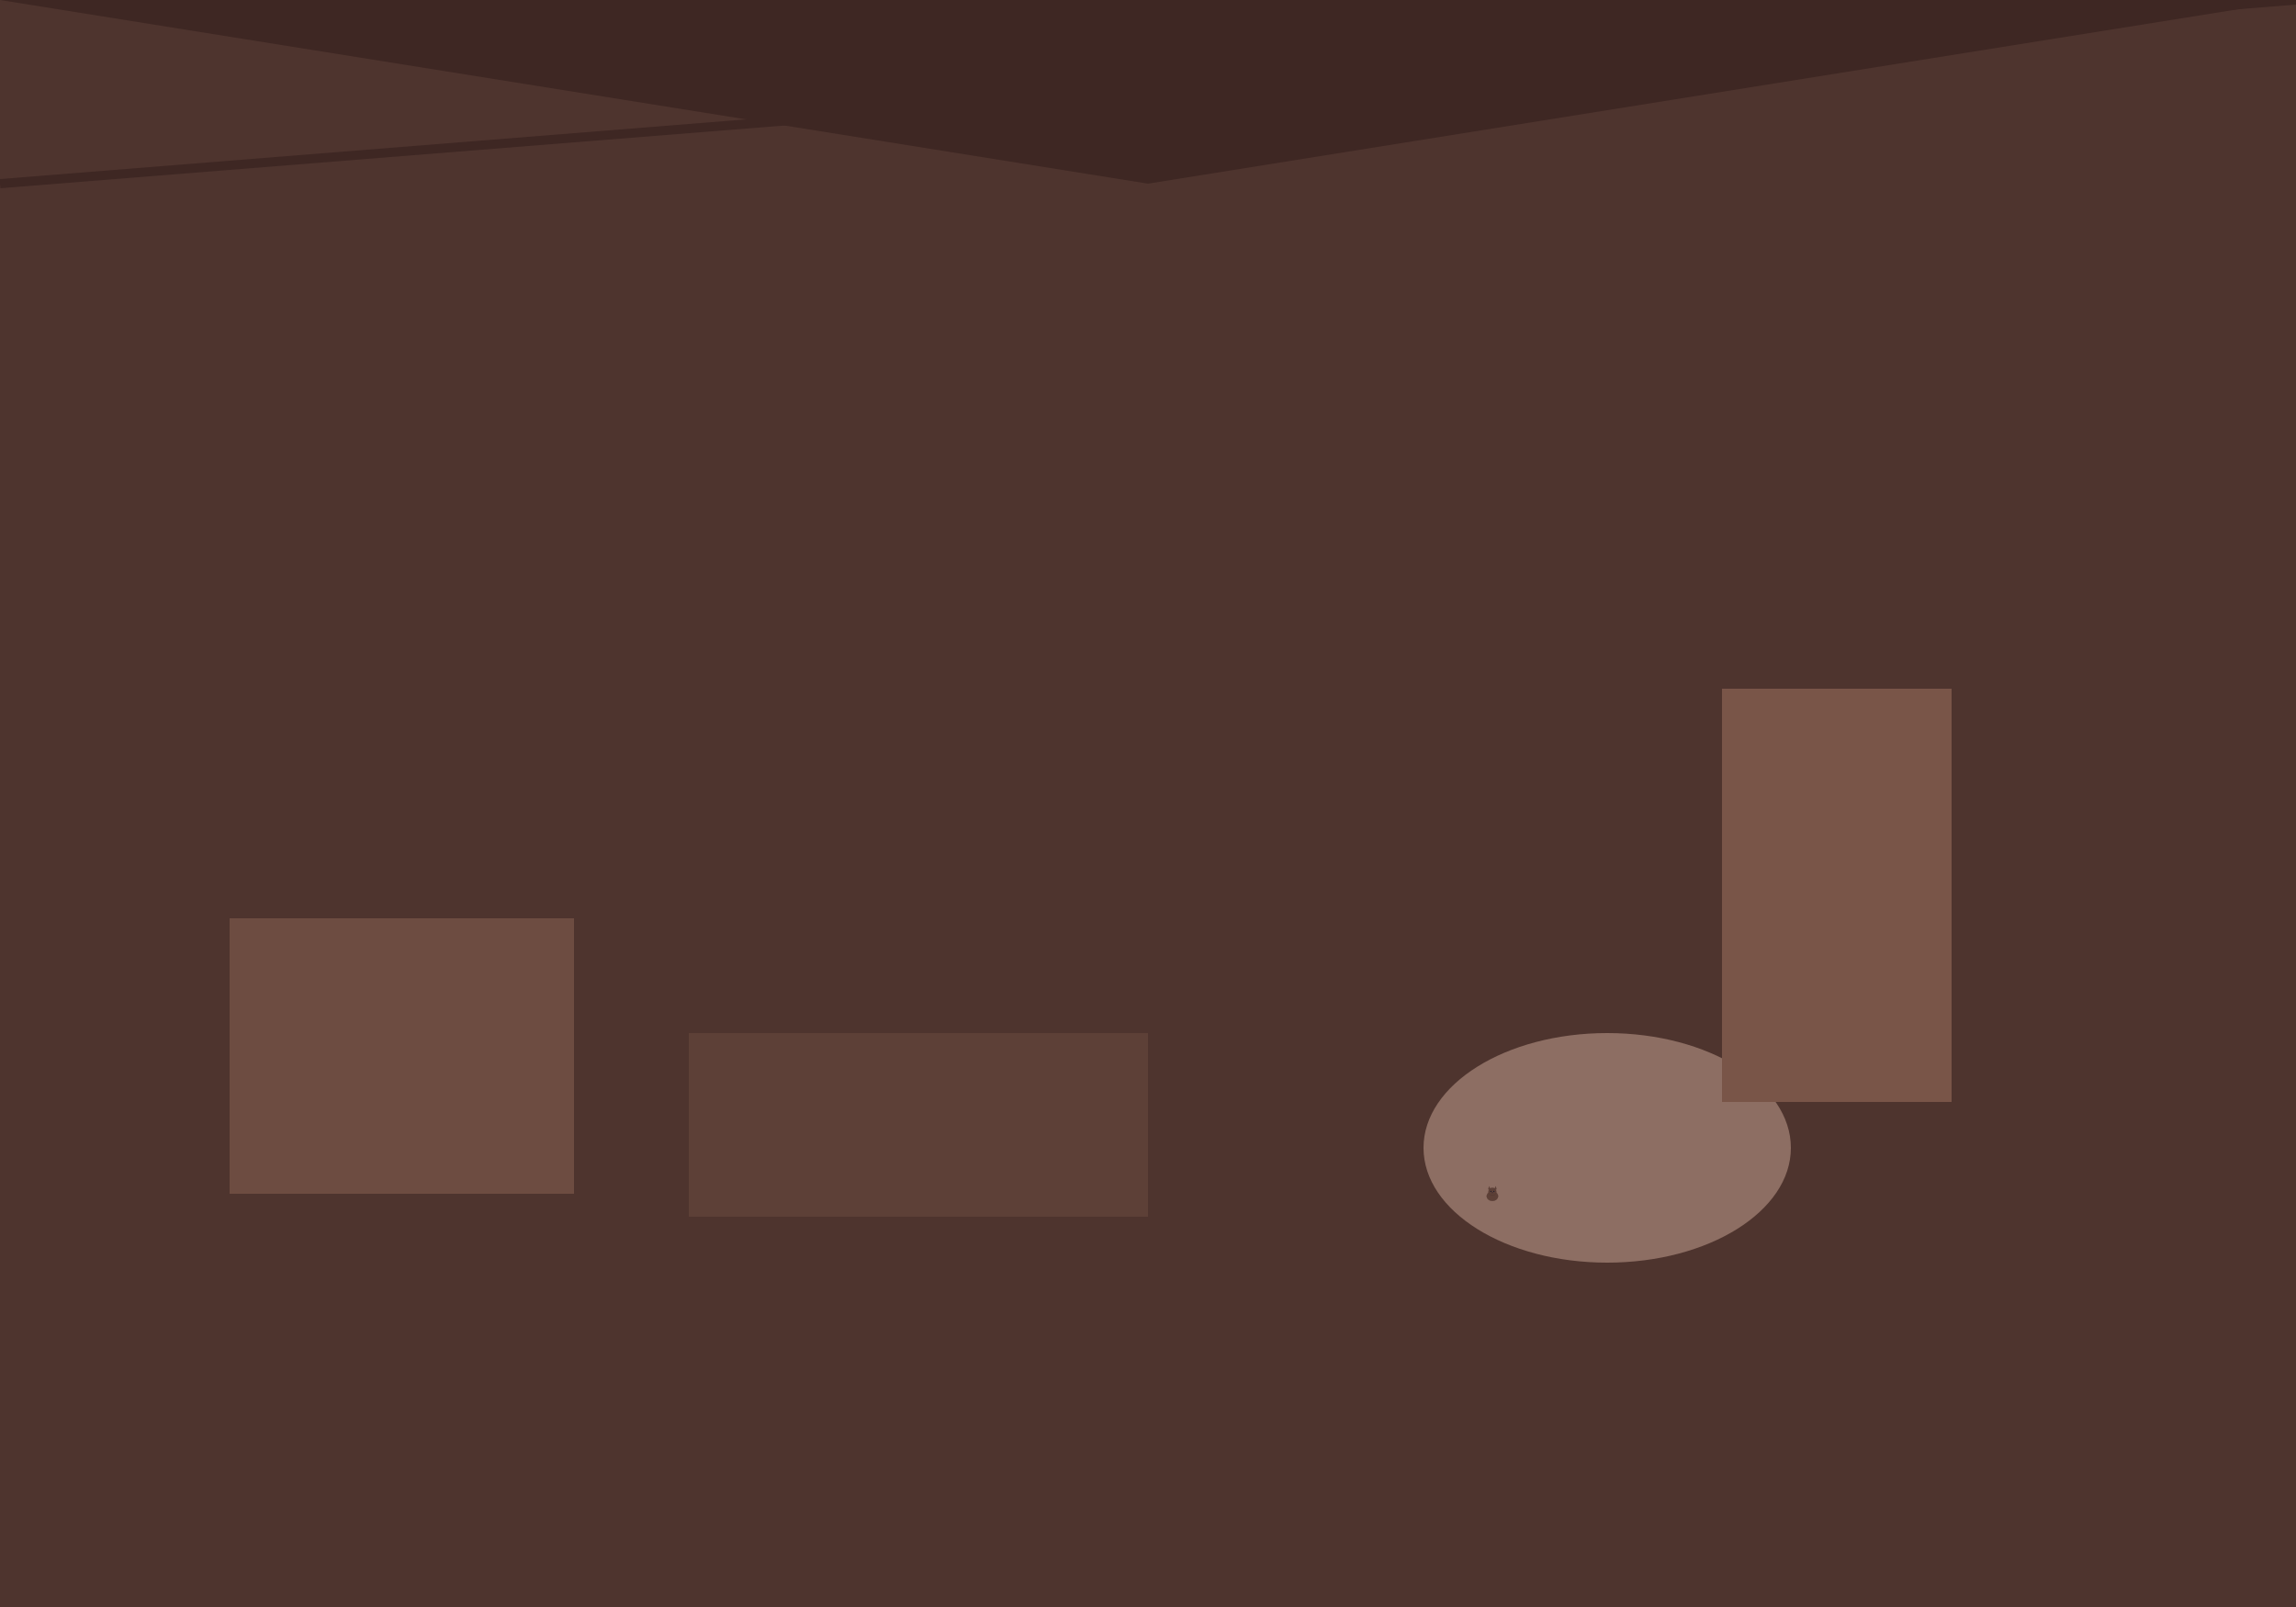
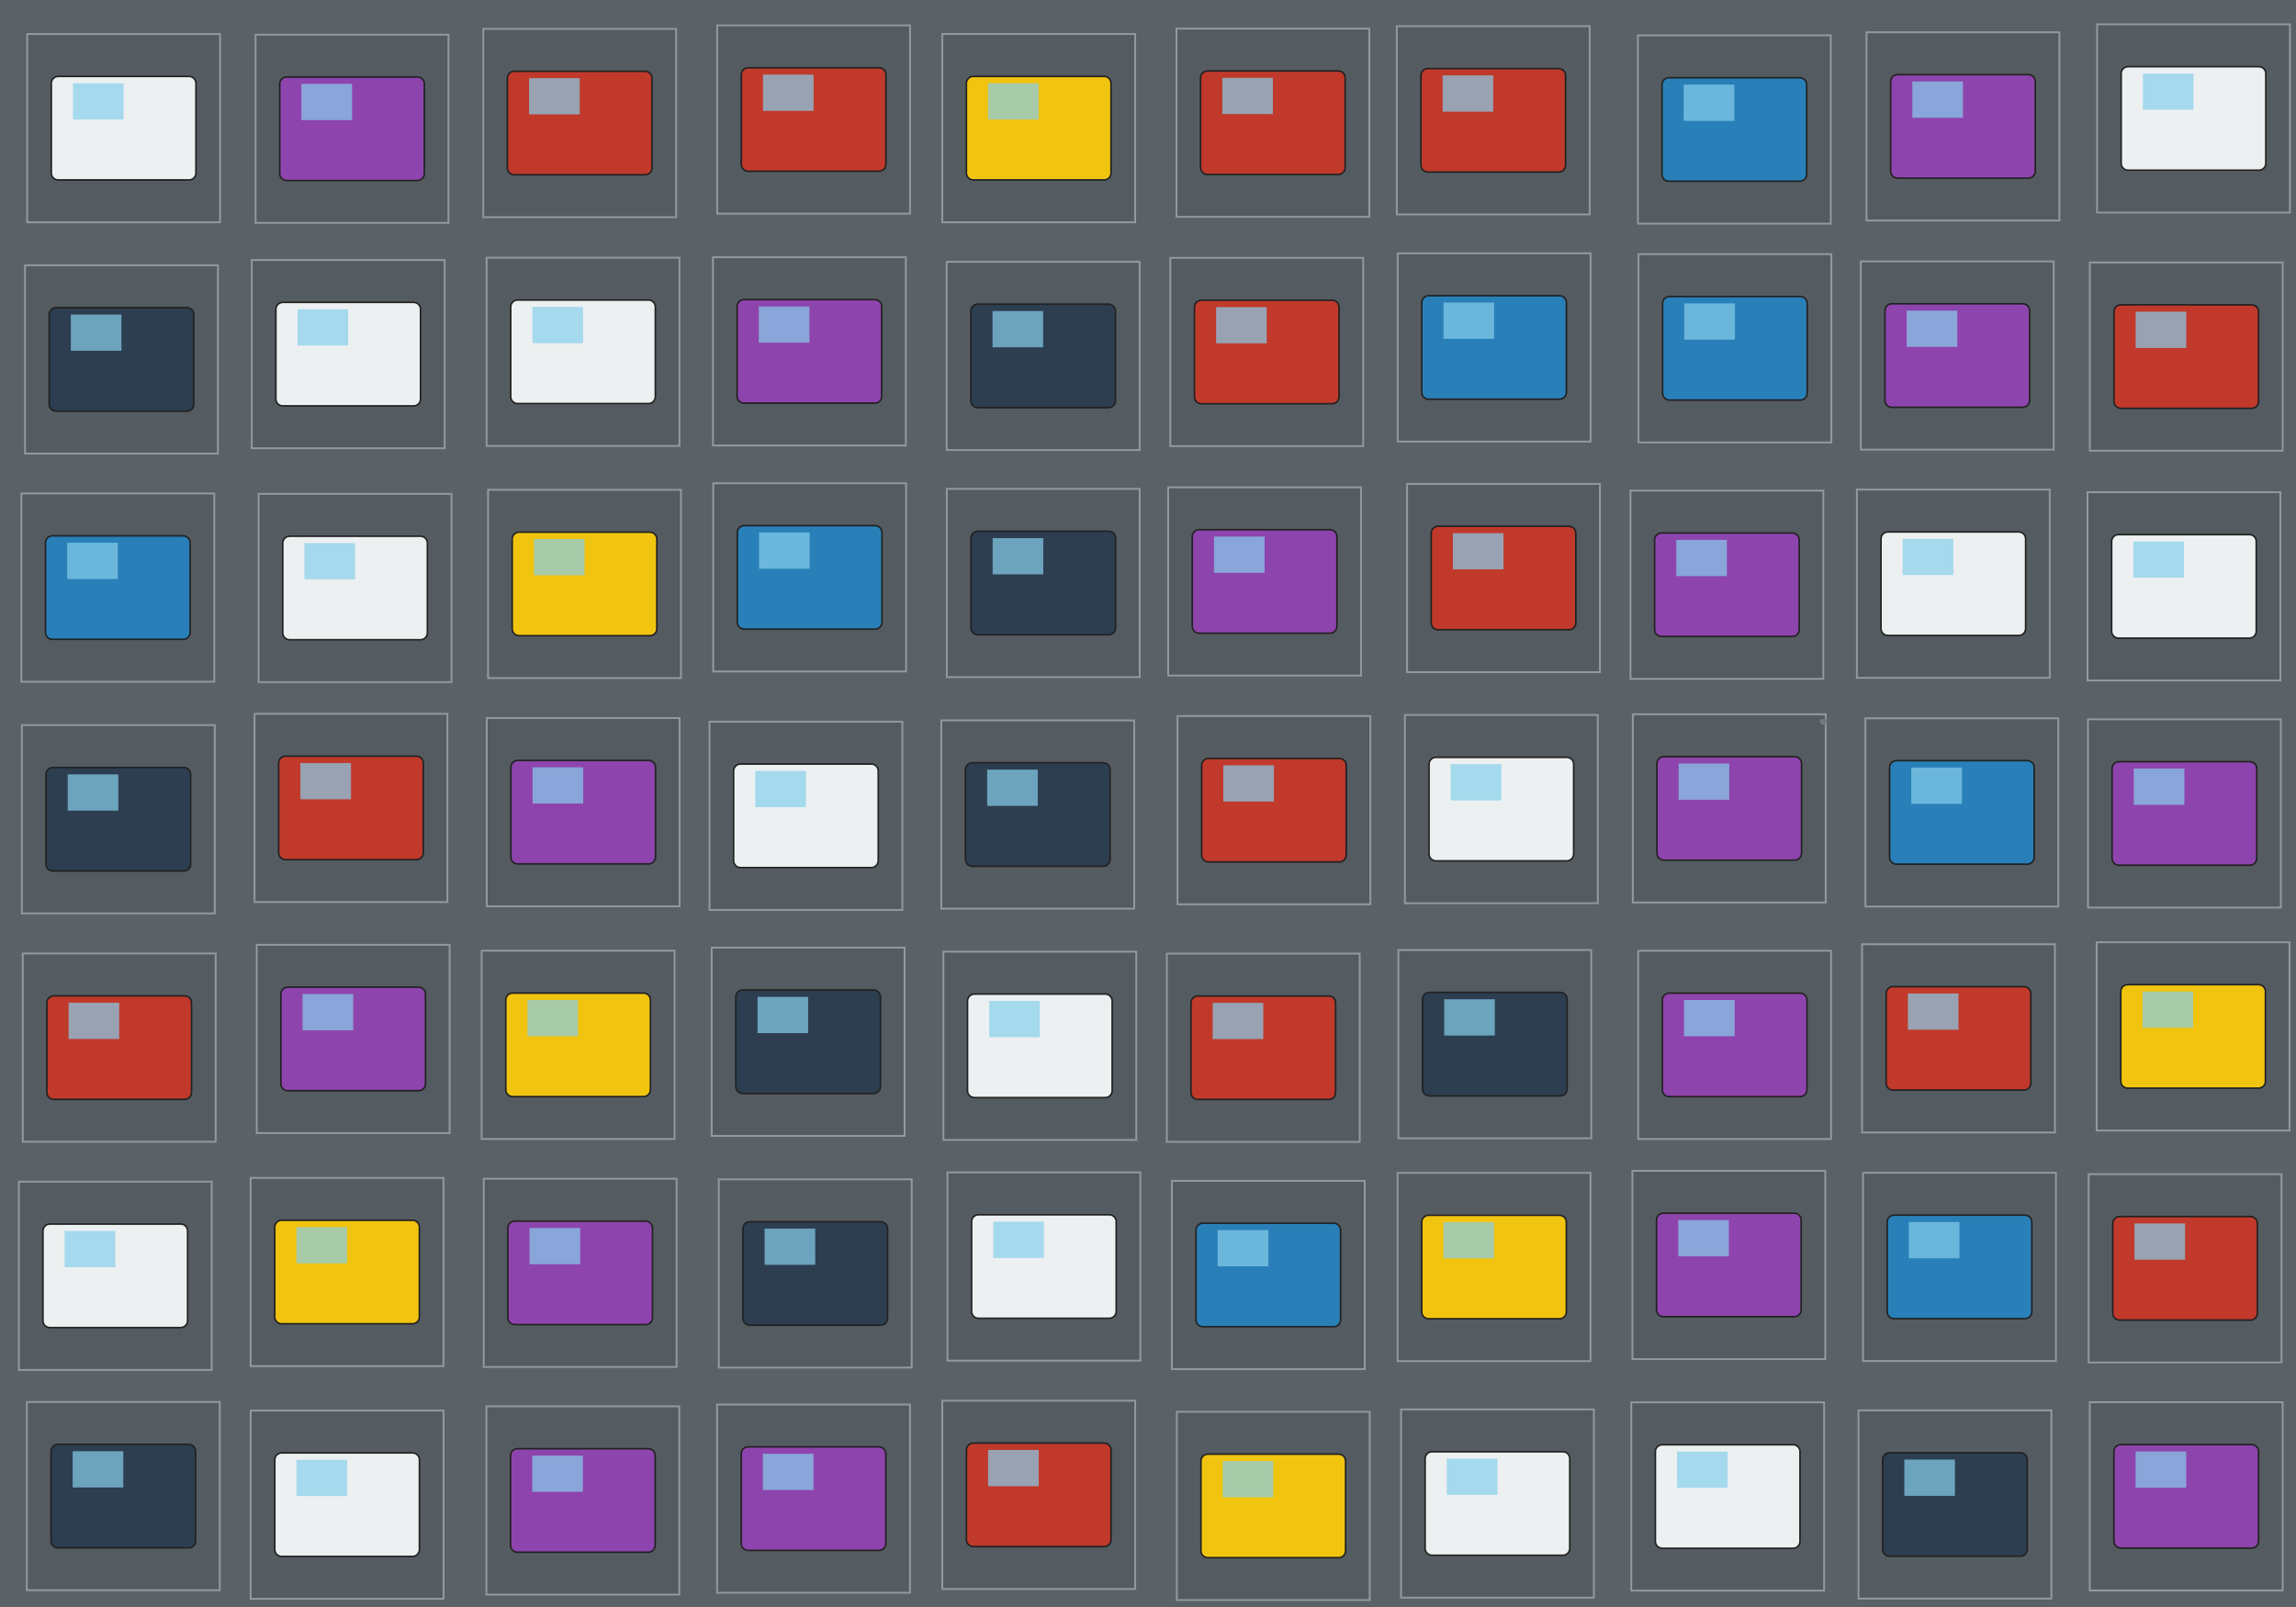
<svg xmlns="http://www.w3.org/2000/svg" viewBox="0 0 1000 700" width="1000" height="700">
-   <rect width="1000" height="700" fill="#3e2723" />
-   <polygon points="0,0 500,80 1000,0 1000,700 0,700" fill="#4e342e" />
-   <rect x="100" y="400" width="150" height="120" fill="#6d4c41" />
-   <rect x="300" y="450" width="200" height="80" fill="#5d4037" />
-   <ellipse cx="700" cy="500" rx="80" ry="50" fill="#8d6e63" />
-   <rect x="750" y="300" width="100" height="180" fill="#795548" />
-   <g class="hidden-cat" data-cat="1" transform="translate(646.75,517.27) scale(0.065)">
-     <ellipse cx="50" cy="58" rx="38" ry="32" fill="#5d4037" stroke="#4e342e" stroke-width="1.5" />
-     <circle cx="50" cy="28" r="26" fill="#5d4037" stroke="#4e342e" stroke-width="1.5" />
-     <polygon points="22,12 28,-8 38,14" fill="#5d4037" stroke="#4e342e" stroke-width="1" />
-     <polygon points="78,12 72,-8 62,14" fill="#5d4037" stroke="#4e342e" stroke-width="1" />
-     <circle cx="40" cy="26" r="4" fill="#1a1a2e" />
-     <circle cx="60" cy="26" r="4" fill="#1a1a2e" />
-     <path d="M 44 34 Q 50 38 56 34" fill="none" stroke="#1a1a2e" stroke-width="2" />
-     <path d="M 35 50 Q 50 55 65 50" fill="none" stroke="#4e342e" stroke-width="1" />
+   <rect width="1000" height="700" fill="#5a6268" />
+   <rect x="11.843" y="14.836" width="84" height="82" fill="#4a4f54" stroke="#fff" stroke-width="0.8" opacity="0.35" />
+   <rect x="22.343" y="33.286" width="63" height="45.1" rx="3" fill="#ecf0f1" stroke="#222" stroke-width="0.7" />
+   <rect x="31.793" y="36.286" width="22.05" height="15.785" fill="#87ceeb" opacity="0.7" />
+   <rect x="111.329" y="15.083" width="84" height="82" fill="#4a4f54" stroke="#fff" stroke-width="0.8" opacity="0.35" />
+   <rect x="121.829" y="33.533" width="63" height="45.1" rx="3" fill="#8e44ad" stroke="#222" stroke-width="0.7" />
+   <rect x="131.279" y="36.533" width="22.05" height="15.785" fill="#87ceeb" opacity="0.7" />
+   <rect x="210.487" y="12.586" width="84" height="82" fill="#4a4f54" stroke="#fff" stroke-width="0.8" opacity="0.35" />
+   <rect x="220.987" y="31.036" width="63" height="45.1" rx="3" fill="#c0392b" stroke="#222" stroke-width="0.7" />
+   <rect x="230.437" y="34.036" width="22.05" height="15.785" fill="#87ceeb" opacity="0.7" />
+   <rect x="312.362" y="11.056" width="84" height="82" fill="#4a4f54" stroke="#fff" stroke-width="0.8" opacity="0.35" />
+   <rect x="322.862" y="29.506" width="63" height="45.1" rx="3" fill="#c0392b" stroke="#222" stroke-width="0.7" />
+   <rect x="332.312" y="32.506" width="22.05" height="15.785" fill="#87ceeb" opacity="0.7" />
+   <rect x="410.405" y="14.821" width="84" height="82" fill="#4a4f54" stroke="#fff" stroke-width="0.8" opacity="0.35" />
+   <rect x="420.905" y="33.271" width="63" height="45.1" rx="3" fill="#f1c40f" stroke="#222" stroke-width="0.7" />
+   <rect x="430.355" y="36.271" width="22.05" height="15.785" fill="#87ceeb" opacity="0.7" />
+   <rect x="512.393" y="12.466" width="84" height="82" fill="#4a4f54" stroke="#fff" stroke-width="0.8" opacity="0.35" />
+   <rect x="522.893" y="30.916" width="63" height="45.1" rx="3" fill="#c0392b" stroke="#222" stroke-width="0.7" />
+   <rect x="532.343" y="33.916" width="22.05" height="15.785" fill="#87ceeb" opacity="0.7" />
+   <rect x="608.372" y="11.409" width="84" height="82" fill="#4a4f54" stroke="#fff" stroke-width="0.8" opacity="0.35" />
+   <rect x="618.872" y="29.859" width="63" height="45.1" rx="3" fill="#c0392b" stroke="#222" stroke-width="0.7" />
+   <rect x="628.322" y="32.859" width="22.05" height="15.785" fill="#87ceeb" opacity="0.7" />
+   <rect x="713.379" y="15.405" width="84" height="82" fill="#4a4f54" stroke="#fff" stroke-width="0.8" opacity="0.35" />
+   <rect x="723.879" y="33.855" width="63" height="45.1" rx="3" fill="#2980b9" stroke="#222" stroke-width="0.7" />
+   <rect x="733.329" y="36.855" width="22.05" height="15.785" fill="#87ceeb" opacity="0.7" />
+   <rect x="812.951" y="14.056" width="84" height="82" fill="#4a4f54" stroke="#fff" stroke-width="0.8" opacity="0.35" />
+   <rect x="823.451" y="32.506" width="63" height="45.1" rx="3" fill="#8e44ad" stroke="#222" stroke-width="0.7" />
+   <rect x="832.901" y="35.506" width="22.05" height="15.785" fill="#87ceeb" opacity="0.7" />
+   <rect x="913.356" y="10.591" width="84" height="82" fill="#4a4f54" stroke="#fff" stroke-width="0.8" opacity="0.35" />
+   <rect x="923.856" y="29.041" width="63" height="45.1" rx="3" fill="#ecf0f1" stroke="#222" stroke-width="0.7" />
+   <rect x="933.306" y="32.041" width="22.05" height="15.785" fill="#87ceeb" opacity="0.7" />
+   <rect x="10.901" y="115.561" width="84" height="82" fill="#4a4f54" stroke="#fff" stroke-width="0.8" opacity="0.35" />
+   <rect x="21.401" y="134.011" width="63" height="45.1" rx="3" fill="#2c3e50" stroke="#222" stroke-width="0.7" />
+   <rect x="30.851" y="137.011" width="22.05" height="15.785" fill="#87ceeb" opacity="0.7" />
+   <rect x="109.651" y="113.266" width="84" height="82" fill="#4a4f54" stroke="#fff" stroke-width="0.8" opacity="0.35" />
+   <rect x="120.151" y="131.716" width="63" height="45.1" rx="3" fill="#ecf0f1" stroke="#222" stroke-width="0.7" />
+   <rect x="129.601" y="134.716" width="22.05" height="15.785" fill="#87ceeb" opacity="0.7" />
+   <rect x="211.932" y="112.239" width="84" height="82" fill="#4a4f54" stroke="#fff" stroke-width="0.8" opacity="0.35" />
+   <rect x="222.432" y="130.689" width="63" height="45.1" rx="3" fill="#ecf0f1" stroke="#222" stroke-width="0.7" />
+   <rect x="231.882" y="133.689" width="22.05" height="15.785" fill="#87ceeb" opacity="0.7" />
+   <rect x="310.526" y="112.061" width="84" height="82" fill="#4a4f54" stroke="#fff" stroke-width="0.8" opacity="0.35" />
+   <rect x="321.026" y="130.511" width="63" height="45.1" rx="3" fill="#8e44ad" stroke="#222" stroke-width="0.7" />
+   <rect x="330.476" y="133.511" width="22.05" height="15.785" fill="#87ceeb" opacity="0.7" />
+   <rect x="412.33" y="114.04" width="84" height="82" fill="#4a4f54" stroke="#fff" stroke-width="0.8" opacity="0.35" />
+   <rect x="422.83" y="132.49" width="63" height="45.1" rx="3" fill="#2c3e50" stroke="#222" stroke-width="0.7" />
+   <rect x="432.28" y="135.49" width="22.05" height="15.785" fill="#87ceeb" opacity="0.7" />
+   <rect x="509.716" y="112.324" width="84" height="82" fill="#4a4f54" stroke="#fff" stroke-width="0.8" opacity="0.35" />
+   <rect x="520.216" y="130.774" width="63" height="45.1" rx="3" fill="#c0392b" stroke="#222" stroke-width="0.7" />
+   <rect x="529.666" y="133.774" width="22.05" height="15.785" fill="#87ceeb" opacity="0.7" />
+   <rect x="608.745" y="110.352" width="84" height="82" fill="#4a4f54" stroke="#fff" stroke-width="0.8" opacity="0.35" />
+   <rect x="619.245" y="128.802" width="63" height="45.1" rx="3" fill="#2980b9" stroke="#222" stroke-width="0.7" />
+   <rect x="628.695" y="131.802" width="22.05" height="15.785" fill="#87ceeb" opacity="0.7" />
+   <rect x="713.621" y="110.716" width="84" height="82" fill="#4a4f54" stroke="#fff" stroke-width="0.8" opacity="0.35" />
+   <rect x="724.121" y="129.166" width="63" height="45.1" rx="3" fill="#2980b9" stroke="#222" stroke-width="0.7" />
+   <rect x="733.571" y="132.166" width="22.05" height="15.785" fill="#87ceeb" opacity="0.7" />
+   <rect x="810.467" y="113.864" width="84" height="82" fill="#4a4f54" stroke="#fff" stroke-width="0.8" opacity="0.35" />
+   <rect x="820.967" y="132.314" width="63" height="45.1" rx="3" fill="#8e44ad" stroke="#222" stroke-width="0.7" />
+   <rect x="830.417" y="135.314" width="22.05" height="15.785" fill="#87ceeb" opacity="0.7" />
+   <rect x="910.207" y="114.326" width="84" height="82" fill="#4a4f54" stroke="#fff" stroke-width="0.8" opacity="0.35" />
+   <rect x="920.707" y="132.776" width="63" height="45.1" rx="3" fill="#c0392b" stroke="#222" stroke-width="0.7" />
+   <rect x="930.157" y="135.776" width="22.05" height="15.785" fill="#87ceeb" opacity="0.7" />
+   <rect x="9.319" y="214.963" width="84" height="82" fill="#4a4f54" stroke="#fff" stroke-width="0.8" opacity="0.35" />
+   <rect x="19.819" y="233.413" width="63" height="45.1" rx="3" fill="#2980b9" stroke="#222" stroke-width="0.7" />
+   <rect x="29.269" y="236.413" width="22.05" height="15.785" fill="#87ceeb" opacity="0.7" />
+   <rect x="112.642" y="215.124" width="84" height="82" fill="#4a4f54" stroke="#fff" stroke-width="0.8" opacity="0.35" />
+   <rect x="123.142" y="233.574" width="63" height="45.1" rx="3" fill="#ecf0f1" stroke="#222" stroke-width="0.7" />
+   <rect x="132.592" y="236.574" width="22.05" height="15.785" fill="#87ceeb" opacity="0.7" />
+   <rect x="212.584" y="213.36" width="84" height="82" fill="#4a4f54" stroke="#fff" stroke-width="0.8" opacity="0.35" />
+   <rect x="223.084" y="231.81" width="63" height="45.1" rx="3" fill="#f1c40f" stroke="#222" stroke-width="0.7" />
+   <rect x="232.534" y="234.81" width="22.05" height="15.785" fill="#87ceeb" opacity="0.7" />
+   <rect x="310.636" y="210.5" width="84" height="82" fill="#4a4f54" stroke="#fff" stroke-width="0.8" opacity="0.35" />
+   <rect x="321.136" y="228.95" width="63" height="45.1" rx="3" fill="#2980b9" stroke="#222" stroke-width="0.7" />
+   <rect x="330.586" y="231.95" width="22.05" height="15.785" fill="#87ceeb" opacity="0.7" />
+   <rect x="412.384" y="212.948" width="84" height="82" fill="#4a4f54" stroke="#fff" stroke-width="0.8" opacity="0.35" />
+   <rect x="422.884" y="231.398" width="63" height="45.1" rx="3" fill="#2c3e50" stroke="#222" stroke-width="0.7" />
+   <rect x="432.334" y="234.398" width="22.05" height="15.785" fill="#87ceeb" opacity="0.7" />
+   <rect x="508.787" y="212.281" width="84" height="82" fill="#4a4f54" stroke="#fff" stroke-width="0.8" opacity="0.35" />
+   <rect x="519.287" y="230.731" width="63" height="45.1" rx="3" fill="#8e44ad" stroke="#222" stroke-width="0.7" />
+   <rect x="528.737" y="233.731" width="22.05" height="15.785" fill="#87ceeb" opacity="0.7" />
+   <rect x="612.835" y="210.785" width="84" height="82" fill="#4a4f54" stroke="#fff" stroke-width="0.8" opacity="0.35" />
+   <rect x="623.335" y="229.235" width="63" height="45.1" rx="3" fill="#c0392b" stroke="#222" stroke-width="0.7" />
+   <rect x="632.785" y="232.235" width="22.05" height="15.785" fill="#87ceeb" opacity="0.7" />
+   <rect x="710.138" y="213.713" width="84" height="82" fill="#4a4f54" stroke="#fff" stroke-width="0.8" opacity="0.35" />
+   <rect x="720.638" y="232.163" width="63" height="45.1" rx="3" fill="#8e44ad" stroke="#222" stroke-width="0.7" />
+   <rect x="730.088" y="235.163" width="22.05" height="15.785" fill="#87ceeb" opacity="0.7" />
+   <rect x="808.748" y="213.254" width="84" height="82" fill="#4a4f54" stroke="#fff" stroke-width="0.8" opacity="0.35" />
+   <rect x="819.248" y="231.704" width="63" height="45.1" rx="3" fill="#ecf0f1" stroke="#222" stroke-width="0.7" />
+   <rect x="828.698" y="234.704" width="22.05" height="15.785" fill="#87ceeb" opacity="0.7" />
+   <rect x="909.195" y="214.416" width="84" height="82" fill="#4a4f54" stroke="#fff" stroke-width="0.8" opacity="0.35" />
+   <rect x="919.695" y="232.866" width="63" height="45.1" rx="3" fill="#ecf0f1" stroke="#222" stroke-width="0.7" />
+   <rect x="929.145" y="235.866" width="22.05" height="15.785" fill="#87ceeb" opacity="0.7" />
+   <rect x="9.538" y="315.868" width="84" height="82" fill="#4a4f54" stroke="#fff" stroke-width="0.8" opacity="0.35" />
+   <rect x="20.038" y="334.318" width="63" height="45.1" rx="3" fill="#2c3e50" stroke="#222" stroke-width="0.7" />
+   <rect x="29.488" y="337.318" width="22.05" height="15.785" fill="#87ceeb" opacity="0.7" />
+   <rect x="110.867" y="310.926" width="84" height="82" fill="#4a4f54" stroke="#fff" stroke-width="0.8" opacity="0.35" />
+   <rect x="121.367" y="329.376" width="63" height="45.1" rx="3" fill="#c0392b" stroke="#222" stroke-width="0.7" />
+   <rect x="130.817" y="332.376" width="22.05" height="15.785" fill="#87ceeb" opacity="0.7" />
+   <rect x="211.995" y="312.778" width="84" height="82" fill="#4a4f54" stroke="#fff" stroke-width="0.8" opacity="0.35" />
+   <rect x="222.495" y="331.228" width="63" height="45.1" rx="3" fill="#8e44ad" stroke="#222" stroke-width="0.7" />
+   <rect x="231.945" y="334.228" width="22.05" height="15.785" fill="#87ceeb" opacity="0.7" />
+   <rect x="309.013" y="314.366" width="84" height="82" fill="#4a4f54" stroke="#fff" stroke-width="0.8" opacity="0.35" />
+   <rect x="319.513" y="332.816" width="63" height="45.1" rx="3" fill="#ecf0f1" stroke="#222" stroke-width="0.7" />
+   <rect x="328.963" y="335.816" width="22.05" height="15.785" fill="#87ceeb" opacity="0.7" />
+   <rect x="409.984" y="313.804" width="84" height="82" fill="#4a4f54" stroke="#fff" stroke-width="0.8" opacity="0.35" />
+   <rect x="420.484" y="332.254" width="63" height="45.1" rx="3" fill="#2c3e50" stroke="#222" stroke-width="0.7" />
+   <rect x="429.934" y="335.254" width="22.05" height="15.785" fill="#87ceeb" opacity="0.7" />
+   <rect x="512.85" y="311.904" width="84" height="82" fill="#4a4f54" stroke="#fff" stroke-width="0.8" opacity="0.35" />
+   <rect x="523.35" y="330.354" width="63" height="45.1" rx="3" fill="#c0392b" stroke="#222" stroke-width="0.7" />
+   <rect x="532.8" y="333.354" width="22.05" height="15.785" fill="#87ceeb" opacity="0.7" />
+   <rect x="611.897" y="311.429" width="84" height="82" fill="#4a4f54" stroke="#fff" stroke-width="0.8" opacity="0.35" />
+   <rect x="622.397" y="329.879" width="63" height="45.1" rx="3" fill="#ecf0f1" stroke="#222" stroke-width="0.7" />
+   <rect x="631.847" y="332.879" width="22.05" height="15.785" fill="#87ceeb" opacity="0.7" />
+   <rect x="711.158" y="311.135" width="84" height="82" fill="#4a4f54" stroke="#fff" stroke-width="0.8" opacity="0.35" />
+   <rect x="721.658" y="329.585" width="63" height="45.1" rx="3" fill="#8e44ad" stroke="#222" stroke-width="0.7" />
+   <rect x="731.108" y="332.585" width="22.05" height="15.785" fill="#87ceeb" opacity="0.7" />
+   <rect x="812.474" y="312.888" width="84" height="82" fill="#4a4f54" stroke="#fff" stroke-width="0.8" opacity="0.35" />
+   <rect x="822.974" y="331.338" width="63" height="45.1" rx="3" fill="#2980b9" stroke="#222" stroke-width="0.7" />
+   <rect x="832.424" y="334.338" width="22.05" height="15.785" fill="#87ceeb" opacity="0.7" />
+   <rect x="909.394" y="313.33" width="84" height="82" fill="#4a4f54" stroke="#fff" stroke-width="0.8" opacity="0.35" />
+   <rect x="919.894" y="331.78" width="63" height="45.1" rx="3" fill="#8e44ad" stroke="#222" stroke-width="0.7" />
+   <rect x="929.344" y="334.78" width="22.05" height="15.785" fill="#87ceeb" opacity="0.7" />
+   <rect x="9.92" y="415.341" width="84" height="82" fill="#4a4f54" stroke="#fff" stroke-width="0.8" opacity="0.35" />
+   <rect x="20.42" y="433.791" width="63" height="45.1" rx="3" fill="#c0392b" stroke="#222" stroke-width="0.7" />
+   <rect x="29.87" y="436.791" width="22.05" height="15.785" fill="#87ceeb" opacity="0.7" />
+   <rect x="111.832" y="411.556" width="84" height="82" fill="#4a4f54" stroke="#fff" stroke-width="0.8" opacity="0.35" />
+   <rect x="122.332" y="430.006" width="63" height="45.1" rx="3" fill="#8e44ad" stroke="#222" stroke-width="0.7" />
+   <rect x="131.782" y="433.006" width="22.05" height="15.785" fill="#87ceeb" opacity="0.7" />
+   <rect x="209.788" y="414.121" width="84" height="82" fill="#4a4f54" stroke="#fff" stroke-width="0.8" opacity="0.35" />
+   <rect x="220.288" y="432.571" width="63" height="45.1" rx="3" fill="#f1c40f" stroke="#222" stroke-width="0.7" />
+   <rect x="229.738" y="435.571" width="22.05" height="15.785" fill="#87ceeb" opacity="0.7" />
+   <rect x="309.972" y="412.782" width="84" height="82" fill="#4a4f54" stroke="#fff" stroke-width="0.8" opacity="0.35" />
+   <rect x="320.472" y="431.232" width="63" height="45.1" rx="3" fill="#2c3e50" stroke="#222" stroke-width="0.7" />
+   <rect x="329.922" y="434.232" width="22.05" height="15.785" fill="#87ceeb" opacity="0.7" />
+   <rect x="410.89" y="414.55" width="84" height="82" fill="#4a4f54" stroke="#fff" stroke-width="0.8" opacity="0.35" />
+   <rect x="421.39" y="433" width="63" height="45.1" rx="3" fill="#ecf0f1" stroke="#222" stroke-width="0.7" />
+   <rect x="430.84" y="436" width="22.05" height="15.785" fill="#87ceeb" opacity="0.7" />
+   <rect x="508.209" y="415.39" width="84" height="82" fill="#4a4f54" stroke="#fff" stroke-width="0.8" opacity="0.35" />
+   <rect x="518.709" y="433.84" width="63" height="45.1" rx="3" fill="#c0392b" stroke="#222" stroke-width="0.7" />
+   <rect x="528.159" y="436.84" width="22.05" height="15.785" fill="#87ceeb" opacity="0.7" />
+   <rect x="609.054" y="413.829" width="84" height="82" fill="#4a4f54" stroke="#fff" stroke-width="0.8" opacity="0.35" />
+   <rect x="619.554" y="432.279" width="63" height="45.1" rx="3" fill="#2c3e50" stroke="#222" stroke-width="0.7" />
+   <rect x="629.004" y="435.279" width="22.05" height="15.785" fill="#87ceeb" opacity="0.7" />
+   <rect x="713.514" y="414.147" width="84" height="82" fill="#4a4f54" stroke="#fff" stroke-width="0.8" opacity="0.35" />
+   <rect x="724.014" y="432.597" width="63" height="45.1" rx="3" fill="#8e44ad" stroke="#222" stroke-width="0.7" />
+   <rect x="733.464" y="435.597" width="22.05" height="15.785" fill="#87ceeb" opacity="0.7" />
+   <rect x="811.002" y="411.305" width="84" height="82" fill="#4a4f54" stroke="#fff" stroke-width="0.8" opacity="0.35" />
+   <rect x="821.502" y="429.755" width="63" height="45.1" rx="3" fill="#c0392b" stroke="#222" stroke-width="0.7" />
+   <rect x="830.952" y="432.755" width="22.05" height="15.785" fill="#87ceeb" opacity="0.7" />
+   <rect x="913.188" y="410.456" width="84" height="82" fill="#4a4f54" stroke="#fff" stroke-width="0.8" opacity="0.35" />
+   <rect x="923.688" y="428.906" width="63" height="45.1" rx="3" fill="#f1c40f" stroke="#222" stroke-width="0.7" />
+   <rect x="933.138" y="431.906" width="22.05" height="15.785" fill="#87ceeb" opacity="0.7" />
+   <rect x="8.207" y="514.736" width="84" height="82" fill="#4a4f54" stroke="#fff" stroke-width="0.8" opacity="0.35" />
+   <rect x="18.707" y="533.186" width="63" height="45.1" rx="3" fill="#ecf0f1" stroke="#222" stroke-width="0.7" />
+   <rect x="28.157" y="536.186" width="22.05" height="15.785" fill="#87ceeb" opacity="0.7" />
+   <rect x="109.158" y="513.086" width="84" height="82" fill="#4a4f54" stroke="#fff" stroke-width="0.8" opacity="0.35" />
+   <rect x="119.658" y="531.536" width="63" height="45.1" rx="3" fill="#f1c40f" stroke="#222" stroke-width="0.7" />
+   <rect x="129.108" y="534.536" width="22.05" height="15.785" fill="#87ceeb" opacity="0.7" />
+   <rect x="210.689" y="513.444" width="84" height="82" fill="#4a4f54" stroke="#fff" stroke-width="0.8" opacity="0.35" />
+   <rect x="221.189" y="531.894" width="63" height="45.1" rx="3" fill="#8e44ad" stroke="#222" stroke-width="0.7" />
+   <rect x="230.639" y="534.894" width="22.05" height="15.785" fill="#87ceeb" opacity="0.7" />
+   <rect x="313.068" y="513.714" width="84" height="82" fill="#4a4f54" stroke="#fff" stroke-width="0.8" opacity="0.35" />
+   <rect x="323.568" y="532.164" width="63" height="45.1" rx="3" fill="#2c3e50" stroke="#222" stroke-width="0.7" />
+   <rect x="333.018" y="535.164" width="22.05" height="15.785" fill="#87ceeb" opacity="0.7" />
+   <rect x="412.659" y="510.693" width="84" height="82" fill="#4a4f54" stroke="#fff" stroke-width="0.8" opacity="0.35" />
+   <rect x="423.159" y="529.143" width="63" height="45.1" rx="3" fill="#ecf0f1" stroke="#222" stroke-width="0.7" />
+   <rect x="432.609" y="532.143" width="22.05" height="15.785" fill="#87ceeb" opacity="0.7" />
+   <rect x="510.399" y="514.376" width="84" height="82" fill="#4a4f54" stroke="#fff" stroke-width="0.8" opacity="0.35" />
+   <rect x="520.899" y="532.826" width="63" height="45.1" rx="3" fill="#2980b9" stroke="#222" stroke-width="0.7" />
+   <rect x="530.349" y="535.826" width="22.05" height="15.785" fill="#87ceeb" opacity="0.7" />
+   <rect x="608.724" y="510.91" width="84" height="82" fill="#4a4f54" stroke="#fff" stroke-width="0.8" opacity="0.35" />
+   <rect x="619.224" y="529.36" width="63" height="45.1" rx="3" fill="#f1c40f" stroke="#222" stroke-width="0.7" />
+   <rect x="628.674" y="532.36" width="22.05" height="15.785" fill="#87ceeb" opacity="0.7" />
+   <rect x="710.983" y="510.012" width="84" height="82" fill="#4a4f54" stroke="#fff" stroke-width="0.8" opacity="0.35" />
+   <rect x="721.483" y="528.462" width="63" height="45.1" rx="3" fill="#8e44ad" stroke="#222" stroke-width="0.7" />
+   <rect x="730.933" y="531.462" width="22.05" height="15.785" fill="#87ceeb" opacity="0.7" />
+   <rect x="811.439" y="510.859" width="84" height="82" fill="#4a4f54" stroke="#fff" stroke-width="0.8" opacity="0.35" />
+   <rect x="821.939" y="529.309" width="63" height="45.1" rx="3" fill="#2980b9" stroke="#222" stroke-width="0.7" />
+   <rect x="831.389" y="532.309" width="22.05" height="15.785" fill="#87ceeb" opacity="0.7" />
+   <rect x="909.689" y="511.474" width="84" height="82" fill="#4a4f54" stroke="#fff" stroke-width="0.8" opacity="0.35" />
+   <rect x="920.189" y="529.924" width="63" height="45.1" rx="3" fill="#c0392b" stroke="#222" stroke-width="0.7" />
+   <rect x="929.639" y="532.924" width="22.05" height="15.785" fill="#87ceeb" opacity="0.7" />
+   <rect x="11.7" y="610.696" width="84" height="82" fill="#4a4f54" stroke="#fff" stroke-width="0.8" opacity="0.35" />
+   <rect x="22.2" y="629.146" width="63" height="45.1" rx="3" fill="#2c3e50" stroke="#222" stroke-width="0.7" />
+   <rect x="31.65" y="632.146" width="22.05" height="15.785" fill="#87ceeb" opacity="0.7" />
+   <rect x="109.178" y="614.429" width="84" height="82" fill="#4a4f54" stroke="#fff" stroke-width="0.8" opacity="0.35" />
+   <rect x="119.678" y="632.879" width="63" height="45.1" rx="3" fill="#ecf0f1" stroke="#222" stroke-width="0.7" />
+   <rect x="129.128" y="635.879" width="22.05" height="15.785" fill="#87ceeb" opacity="0.7" />
+   <rect x="211.855" y="612.594" width="84" height="82" fill="#4a4f54" stroke="#fff" stroke-width="0.8" opacity="0.35" />
+   <rect x="222.355" y="631.044" width="63" height="45.1" rx="3" fill="#8e44ad" stroke="#222" stroke-width="0.7" />
+   <rect x="231.805" y="634.044" width="22.05" height="15.785" fill="#87ceeb" opacity="0.7" />
+   <rect x="312.325" y="611.798" width="84" height="82" fill="#4a4f54" stroke="#fff" stroke-width="0.8" opacity="0.35" />
+   <rect x="322.825" y="630.248" width="63" height="45.1" rx="3" fill="#8e44ad" stroke="#222" stroke-width="0.7" />
+   <rect x="332.275" y="633.248" width="22.05" height="15.785" fill="#87ceeb" opacity="0.7" />
+   <rect x="410.414" y="610.146" width="84" height="82" fill="#4a4f54" stroke="#fff" stroke-width="0.8" opacity="0.35" />
+   <rect x="420.914" y="628.596" width="63" height="45.1" rx="3" fill="#c0392b" stroke="#222" stroke-width="0.7" />
+   <rect x="430.364" y="631.596" width="22.05" height="15.785" fill="#87ceeb" opacity="0.7" />
+   <rect x="512.56" y="614.972" width="84" height="82" fill="#4a4f54" stroke="#fff" stroke-width="0.8" opacity="0.35" />
+   <rect x="523.06" y="633.422" width="63" height="45.1" rx="3" fill="#f1c40f" stroke="#222" stroke-width="0.7" />
+   <rect x="532.51" y="636.422" width="22.05" height="15.785" fill="#87ceeb" opacity="0.7" />
+   <rect x="610.195" y="613.921" width="84" height="82" fill="#4a4f54" stroke="#fff" stroke-width="0.8" opacity="0.35" />
+   <rect x="620.695" y="632.371" width="63" height="45.1" rx="3" fill="#ecf0f1" stroke="#222" stroke-width="0.7" />
+   <rect x="630.145" y="635.371" width="22.05" height="15.785" fill="#87ceeb" opacity="0.7" />
+   <rect x="710.478" y="610.869" width="84" height="82" fill="#4a4f54" stroke="#fff" stroke-width="0.8" opacity="0.35" />
+   <rect x="720.978" y="629.319" width="63" height="45.1" rx="3" fill="#ecf0f1" stroke="#222" stroke-width="0.7" />
+   <rect x="730.428" y="632.319" width="22.05" height="15.785" fill="#87ceeb" opacity="0.7" />
+   <rect x="809.458" y="614.345" width="84" height="82" fill="#4a4f54" stroke="#fff" stroke-width="0.8" opacity="0.35" />
+   <rect x="819.958" y="632.795" width="63" height="45.1" rx="3" fill="#2c3e50" stroke="#222" stroke-width="0.7" />
+   <rect x="829.408" y="635.795" width="22.05" height="15.785" fill="#87ceeb" opacity="0.7" />
+   <rect x="910.192" y="610.802" width="84" height="82" fill="#4a4f54" stroke="#fff" stroke-width="0.8" opacity="0.35" />
+   <rect x="920.692" y="629.252" width="63" height="45.1" rx="3" fill="#8e44ad" stroke="#222" stroke-width="0.7" />
+   <rect x="930.142" y="632.252" width="22.05" height="15.785" fill="#87ceeb" opacity="0.7" />
+   <g class="hidden-cat" data-cat="1" transform="translate(792.0004,312.5132) scale(0.04317352)">
+     <path d="M 18 42 L 28 8 L 38 38 Z" fill="#7a7e82" stroke="#5a5e62" stroke-width="1.2" />
+     <path d="M 62 42 L 72 8 L 82 38 Z" fill="#7a7e82" stroke="#5a5e62" stroke-width="1.2" />
+     <ellipse cx="50" cy="44" rx="34" ry="28" fill="#7a7e82" stroke="#5a5e62" stroke-width="1.2" />
+     <circle cx="38" cy="40" r="3.5" fill="#1a1a1a" />
+     <circle cx="62" cy="40" r="3.5" fill="#1a1a1a" />
+     <path d="M 42 50 Q 50 54 58 50" fill="none" stroke="#3a3a3a" stroke-width="1.5" />
  </g>
-   <line x1="0" y1="80" x2="1000" y2="0" stroke="#3e2723" stroke-width="4" />
</svg>
